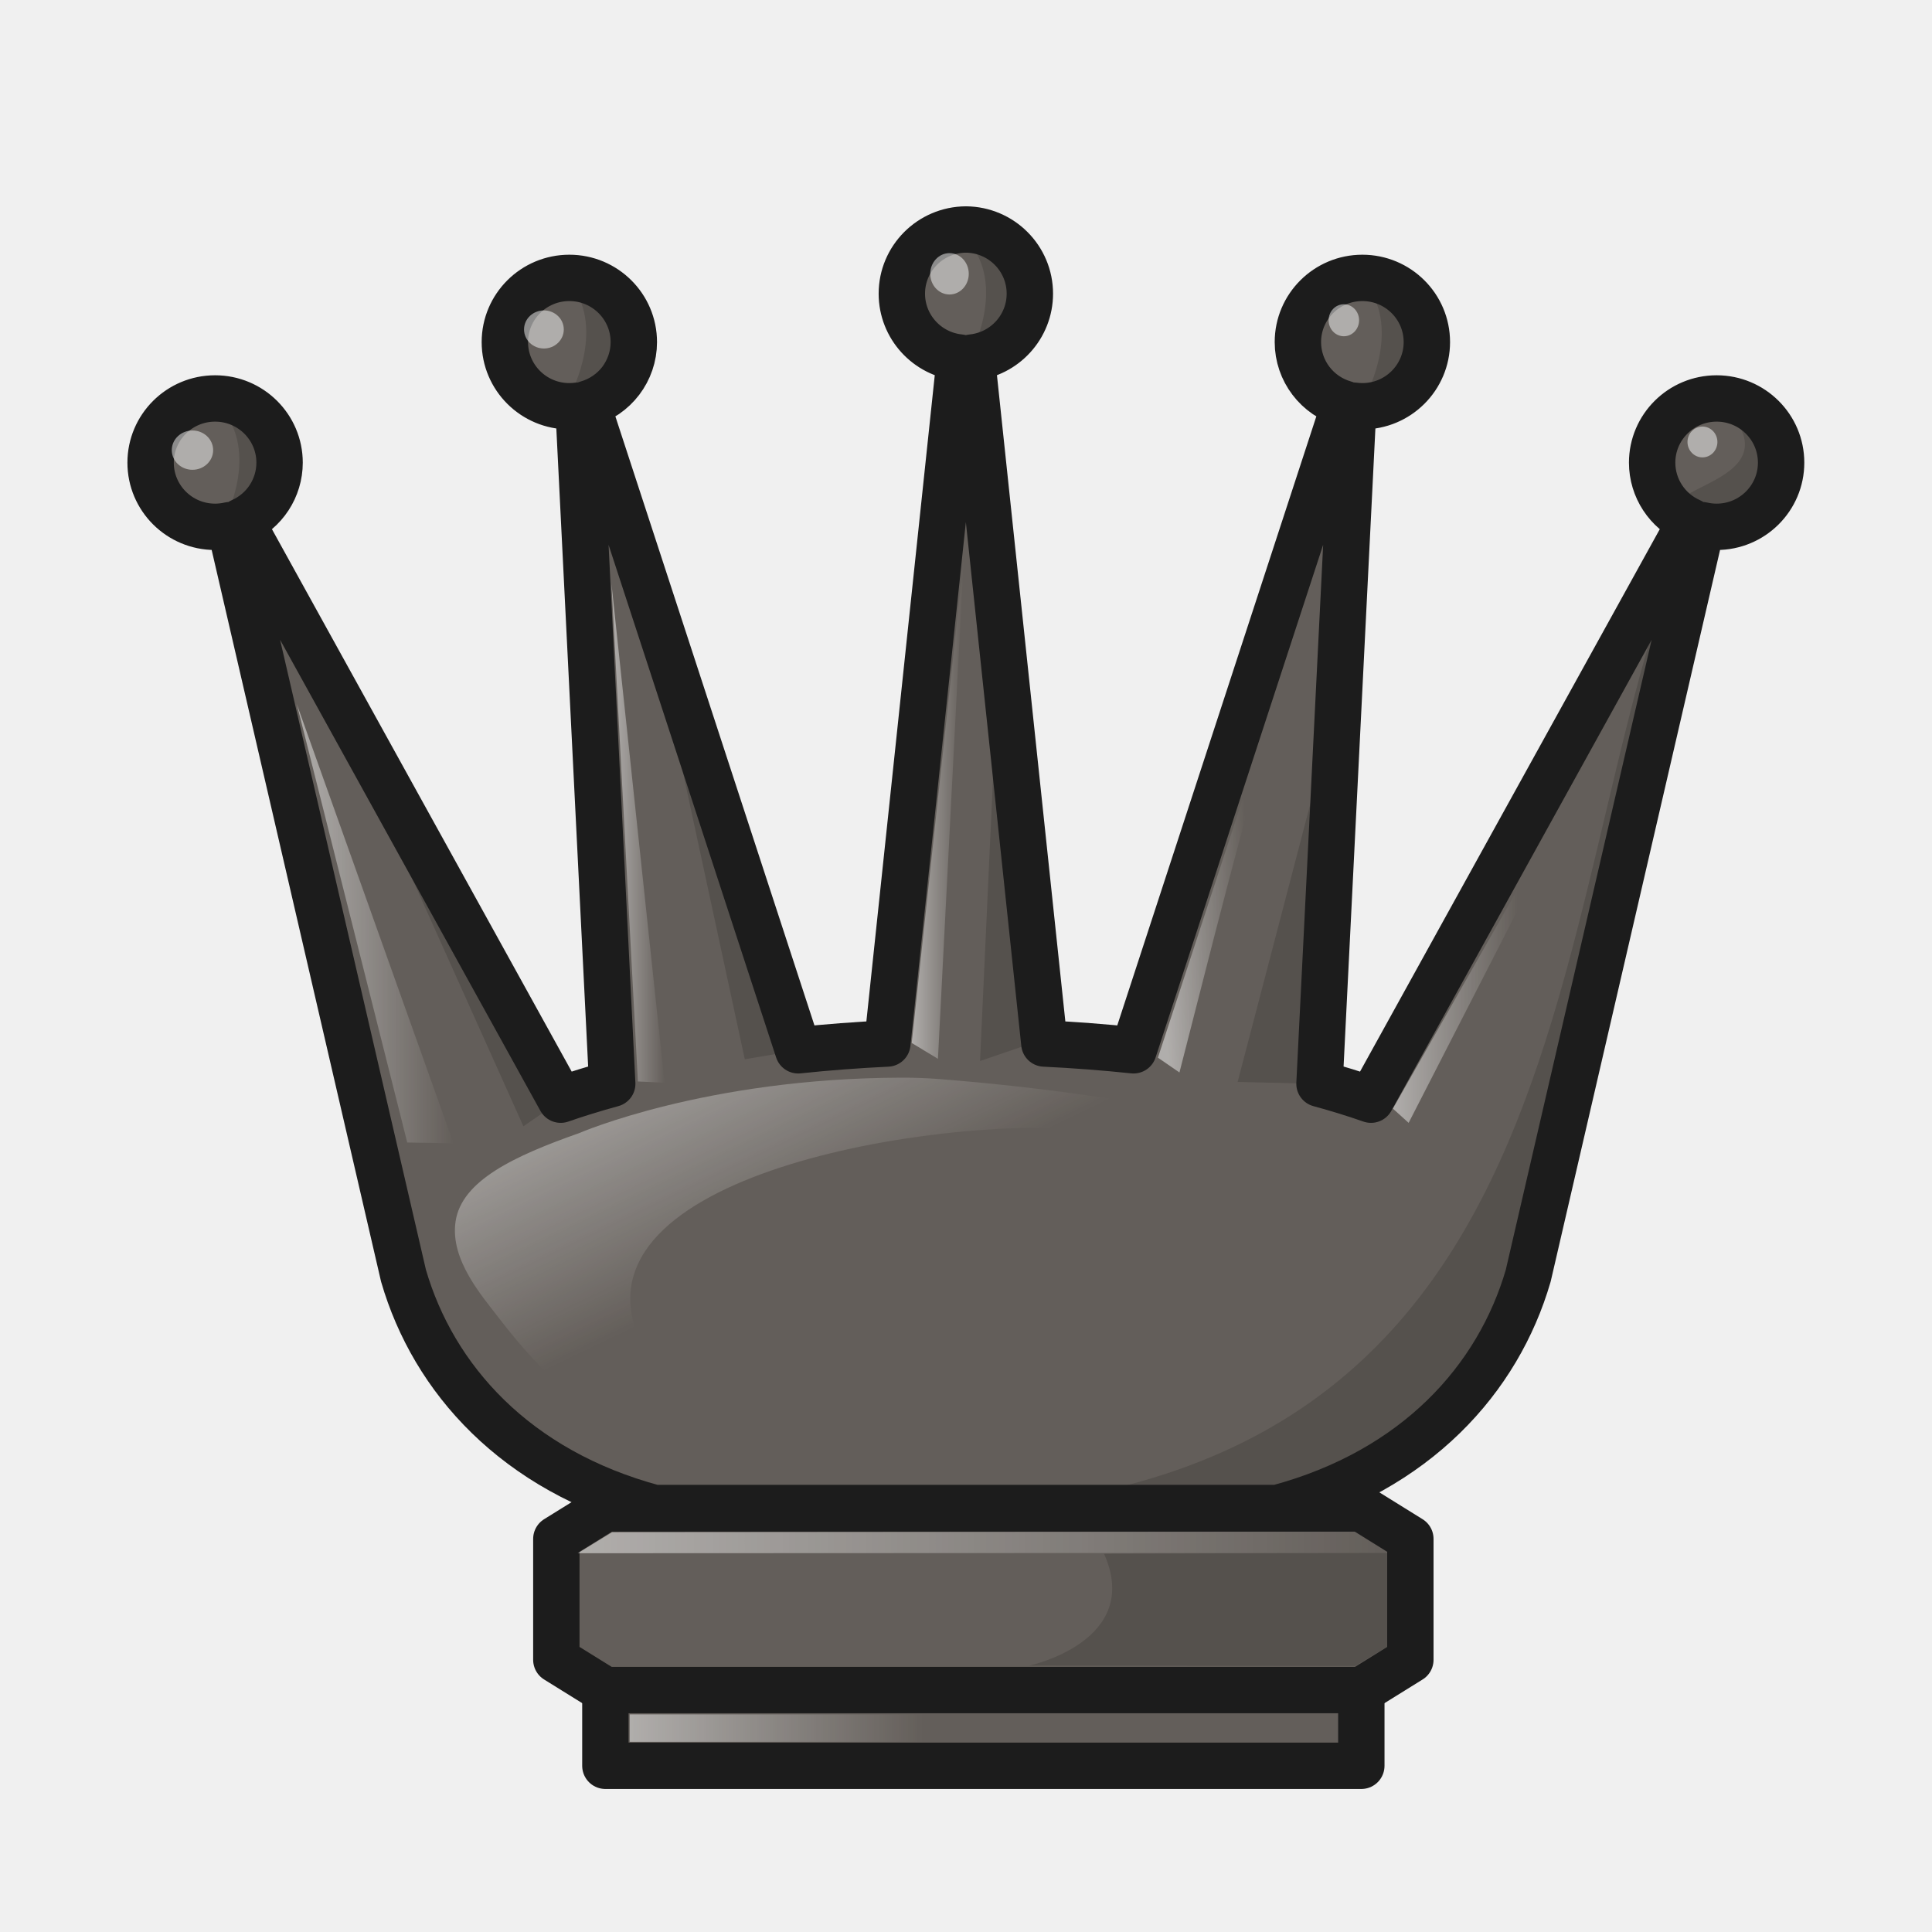
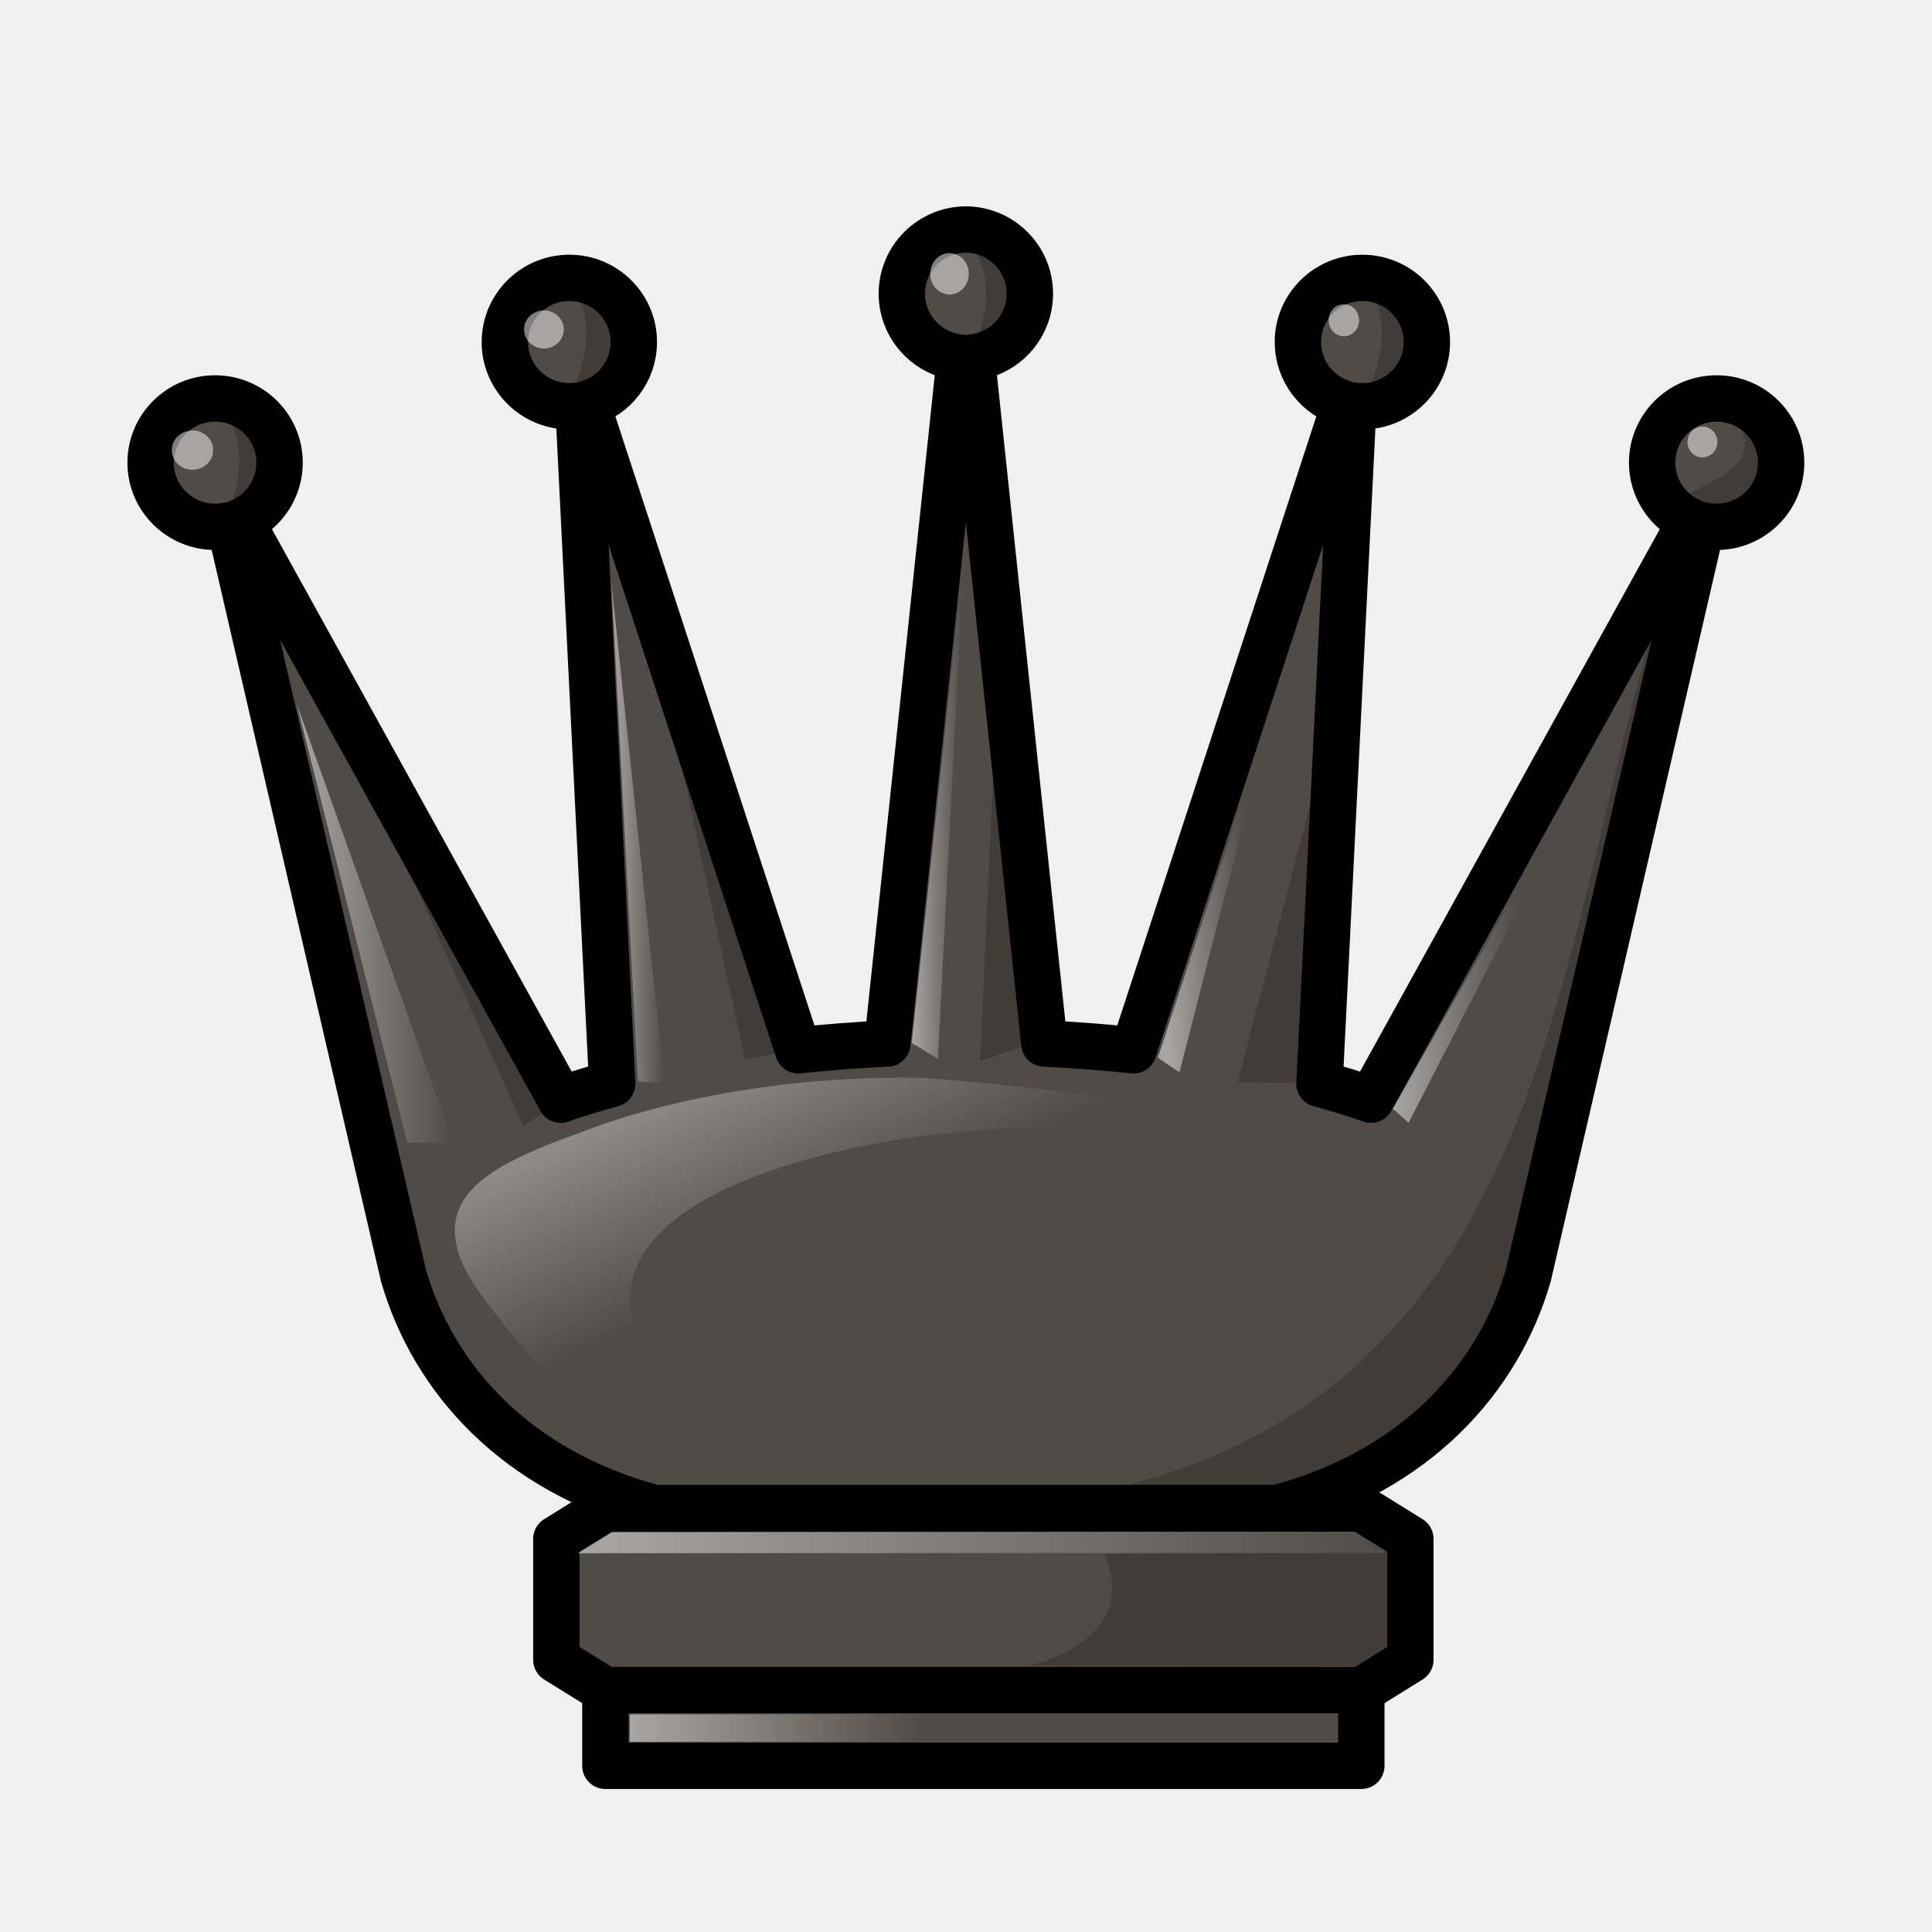
<svg xmlns="http://www.w3.org/2000/svg" xmlns:xlink="http://www.w3.org/1999/xlink" width="50mm" height="50mm" clip-rule="evenodd" fill-rule="evenodd" image-rendering="optimizeQuality" shape-rendering="geometricPrecision" text-rendering="geometricPrecision" version="1.1" viewBox="0 0 50 50">
  <defs>
    <linearGradient id="linearGradient1861" x1="1603.1" x2="1608.3" y1="-390.27" y2="-390.27" gradientUnits="userSpaceOnUse" xlink:href="#linearGradient1859" />
    <linearGradient id="linearGradient1859">
      <stop stop-color="#fff" offset="0" />
      <stop stop-color="#fff" stop-opacity="0" offset="1" />
    </linearGradient>
    <linearGradient id="linearGradient1869" x1="1632.5" x2="1637.6" y1="-392.63" y2="-392.63" gradientUnits="userSpaceOnUse" xlink:href="#linearGradient1859" />
    <linearGradient id="linearGradient1877" x1="1656.6" x2="1665.2" y1="-391.34" y2="-391.75" gradientUnits="userSpaceOnUse" xlink:href="#linearGradient1859" />
    <linearGradient id="linearGradient1885" x1="1679.6" x2="1691.8" y1="-382.86" y2="-382.86" gradientUnits="userSpaceOnUse" xlink:href="#linearGradient1859" />
    <linearGradient id="linearGradient1853" x1="391.15" x2="395.21" y1="-332.31" y2="-332.31" gradientUnits="userSpaceOnUse" xlink:href="#linearGradient1859" />
    <linearGradient id="linearGradient1837" x1="490.24" x2="511.24" y1="-382.24" y2="-382.24" gradientUnits="userSpaceOnUse" xlink:href="#linearGradient1859" />
    <linearGradient id="linearGradient1845" x1="491.59" x2="499.17" y1="-377.43" y2="-377.43" gradientUnits="userSpaceOnUse" xlink:href="#linearGradient1859" />
    <linearGradient id="linearGradient2539-0" x1="1609.3" x2="1624.2" y1="-310.48" y2="-279.45" gradientTransform="matrix(.21285 0 0 .21284 114.26 -321.28)" gradientUnits="userSpaceOnUse" xlink:href="#linearGradient1859" />
  </defs>
-   <g transform="translate(-438.1 412.49)" opacity=".88">
+   <g transform="translate(-438.1 412.49)">
    <g transform="translate(54.63 -55.752)" clip-rule="evenodd" fill-rule="evenodd" shape-rendering="geometricPrecision">
      <g transform="translate(383.47 -355.76)" image-rendering="optimizeQuality">
        <g transform="matrix(.90137 0 0 .90085 -256.82 215.52)" clip-rule="evenodd" fill-rule="evenodd" image-rendering="optimizeQuality" shape-rendering="geometricPrecision" stroke-width="1.054">
          <g transform="matrix(.29333 0 0 .29333 -1755 303.26)">
            <g transform="translate(5468.9,-1133.1)" stroke-width="1.11">
              <g transform="translate(-57.803,-246.18)">
                <path d="m1637.8-451.4c-3.467 0.026-6.265 2.833-6.265 6.286-1e-4 3.231 2.46 5.936 5.688 6.255l-7.106 67.183c-2.958 0.141-5.877 0.364-8.728 0.665l-20.683-63.315c2.718-0.765 4.595-3.235 4.595-6.048-2e-4 -3.472-2.826-6.287-6.312-6.286-3.486-1e-5 -6.311 2.815-6.312 6.286 2e-4 3.472 2.826 6.286 6.312 6.286 0.297 2.9e-4 0.594-0.021 0.888-0.062l3.31 66.417c-1.775 0.483-3.459 1.005-5.042 1.558l-31.281-56.639c2.287-1.006 3.763-3.261 3.763-5.752-2e-4 -3.472-2.826-6.286-6.312-6.286-3.486-6e-5 -6.311 2.815-6.312 6.286-3e-4 3.472 2.826 6.287 6.312 6.286 0.482-2.1e-4 0.963-0.056 1.432-0.165l17.009 73.509c2.937 10.101 10.962 19.111 24.553 22.752h60.985c13.591-3.642 21.616-12.651 24.553-22.752l17.009-73.509c0.469 0.109 0.95 0.165 1.432 0.165 3.486 6e-5 6.312-2.814 6.312-6.286-2e-4 -3.472-2.826-6.287-6.312-6.286-3.486-1e-5 -6.311 2.815-6.312 6.286 0 2.49 1.476 4.746 3.763 5.752l-31.281 56.639c-1.583-0.553-3.267-1.075-5.042-1.558l3.31-66.417c0.294 0.041 0.591 0.062 0.887 0.062 3.486 1e-5 6.311-2.815 6.312-6.286-2e-4 -3.472-2.826-6.286-6.312-6.286-3.486-6e-5 -6.311 2.815-6.312 6.286 1e-4 2.813 1.877 5.283 4.595 6.048l-20.683 63.315c-2.851-0.3-5.77-0.524-8.728-0.665l-7.106-67.183c3.228-0.319 5.686-3.024 5.686-6.255-1e-4 -3.454-2.796-6.261-6.263-6.286z" fill="#514b46" stroke="#000" stroke-linecap="round" stroke-linejoin="round" stroke-width="4.54" style="paint-order:markers fill stroke" />
                <g stroke-width="1.11">
                  <path d="m1605.7-367.96 2.609 0.131-5.198-48.888z" fill="url(#linearGradient1861)" opacity=".5" />
                  <path d="m1632.5-371.73 5.081-47.365-2.511 48.918z" fill="url(#linearGradient1869)" opacity=".5" />
                  <path d="m1656.6-370.29 15.57-47.552c-5.98 19.434-8.41 29.224-13.462 49.002z" fill="url(#linearGradient1877)" opacity=".5" />
                  <path d="m1679.6-365.3 23.017-40.51-21.476 41.904z" fill="url(#linearGradient1885)" opacity=".5" />
                </g>
                <g fill="#fefefe" stroke-width="1.11">
                  <ellipse cx="1562.1" cy="-429.79" rx="2.024" ry="1.924" opacity=".5" style="paint-order:markers fill stroke" />
                  <ellipse cx="1596.5" cy="-441.61" rx="1.945" ry="1.865" opacity=".5" style="paint-order:markers fill stroke" />
                  <ellipse cx="1636.2" cy="-447.06" rx="1.885" ry="2.025" opacity=".5" style="paint-order:markers fill stroke" />
                  <ellipse cx="1674.8" cy="-442.51" rx="1.491" ry="1.566" opacity=".5" style="paint-order:markers fill stroke" />
                </g>
                <ellipse cx="1709.9" cy="-430.59" rx="1.464" ry="1.51" fill="#fff" opacity=".5" stroke-width="1.169" style="paint-order:markers fill stroke" />
              </g>
            </g>
            <g stroke-width="1.232">
              <path d="m7122.4-1814.1c9.445 8.768-8.948 8.401-2.548 12.038-15.954 38.4-7.679 101.82-86.184 96.632l45.738 1e-4c13.592-3.642 21.616-12.651 24.553-22.753l17.009-73.511c0.469 0.109 0.95 0.165 1.432 0.165 3.486 1e-4 6.312-2.812 6.312-6.285-2e-4 -3.472-2.826-6.287-6.312-6.286z" opacity=".2" style="paint-order:markers fill stroke" />
              <path d="m7083.6-1747-8.101-0.192 10.118-38.727z" opacity=".2" />
              <path d="m7056.6-1751.4-6.314 2.157 1.926-42.104z" opacity=".2" />
              <path d="m7032.5-1750.3-5.241 0.886-10.068-46.71z" opacity=".2" />
              <path d="m7009.3-1745.4-3.712 2.551-19.828-44.182z" opacity=".2" />
            </g>
          </g>
          <g stroke-width="1.232">
            <path d="m324.06-232.26s2.986 1.393 0.076 3.264c0.033-9e-3 1.062-1.978-0.076-3.264z" opacity=".2" />
            <path d="m312.7-233.42s2.986 1.393 0.076 3.264c0.033-9e-3 1.062-1.978-0.076-3.264z" opacity=".2" />
            <path d="m301.22-232.28s2.986 1.393 0.076 3.264c0.033-9e-3 1.062-1.978-0.076-3.264z" opacity=".2" />
            <path d="m291.26-228.61s2.986 1.393 0.076 3.264c0.033-9e-3 1.062-1.978-0.076-3.264z" opacity=".2" />
          </g>
        </g>
      </g>
      <path d="m394.01-327.17 1.195 0.019-4.054-11.365z" fill="url(#linearGradient1853)" image-rendering="optimizeQuality" opacity=".5" />
    </g>
    <g transform="translate(-37.193 9.6685)">
      <path d="m490.96-383.12-1.269 0.788v3.129l1.269 0.788h19.564l1.269-0.788v-3.129l-1.269-0.788h-9.782z" fill="#514b46" stroke="#000" stroke-linejoin="round" stroke-width="1.2" />
      <path d="m511.24-381.97-20.994 9e-3 0.884-0.542 19.247-0.015z" fill="url(#linearGradient1837)" opacity=".5" />
      <path d="m511.24-381.97-8e-3 2.404-0.866 0.524-8.439-0.01s2.949-0.628 1.939-2.894c-1e-3 -4e-3 5.277-0.02 7.374-0.023z" opacity=".2" />
-       <path d="m490.96-378.42v1.96h19.564v-1.96z" clip-rule="evenodd" fill="#514b46" fill-rule="evenodd" image-rendering="optimizeQuality" opacity="1" shape-rendering="geometricPrecision" stroke="#000" stroke-linecap="round" stroke-linejoin="round" stroke-width="1.2" style="paint-order:normal" />
+       <path d="m490.96-378.42v1.96h19.564v-1.96z" clip-rule="evenodd" fill="#514b46" fill-rule="evenodd" image-rendering="optimizeQuality" shape-rendering="geometricPrecision" stroke="#000" stroke-linecap="round" stroke-linejoin="round" stroke-width="1.2" style="paint-order:normal" />
      <rect x="491.59" y="-377.79" width="7.576" height=".709" ry="0" clip-rule="evenodd" fill="url(#linearGradient1845)" fill-rule="evenodd" image-rendering="optimizeQuality" opacity=".5" shape-rendering="geometricPrecision" stroke-width=".7" style="paint-order:markers fill stroke" />
    </g>
    <path d="m461.41-384.6c-5.05 0.015-8.319 1.434-8.319 1.434-1.689 0.594-3.045 1.233-3.201 2.289-0.147 0.992 0.69 1.932 1.123 2.499 1.291 1.691 2.337 2.409 3.321 2.836 1.439 0.459 0.982-1.009 0.521-1.874-2.589-4.469 6.83-6.09 10.958-5.871 3.209 0.251 6.433 0.767 8.861 1.399-1.814-1.167-7.063-2.269-12.268-2.676-0.327-0.026-0.659-0.037-0.996-0.036z" clip-rule="evenodd" fill="url(#linearGradient2539-0)" fill-rule="evenodd" image-rendering="optimizeQuality" opacity=".5" shape-rendering="geometricPrecision" stroke-width=".901" />
  </g>
</svg>
